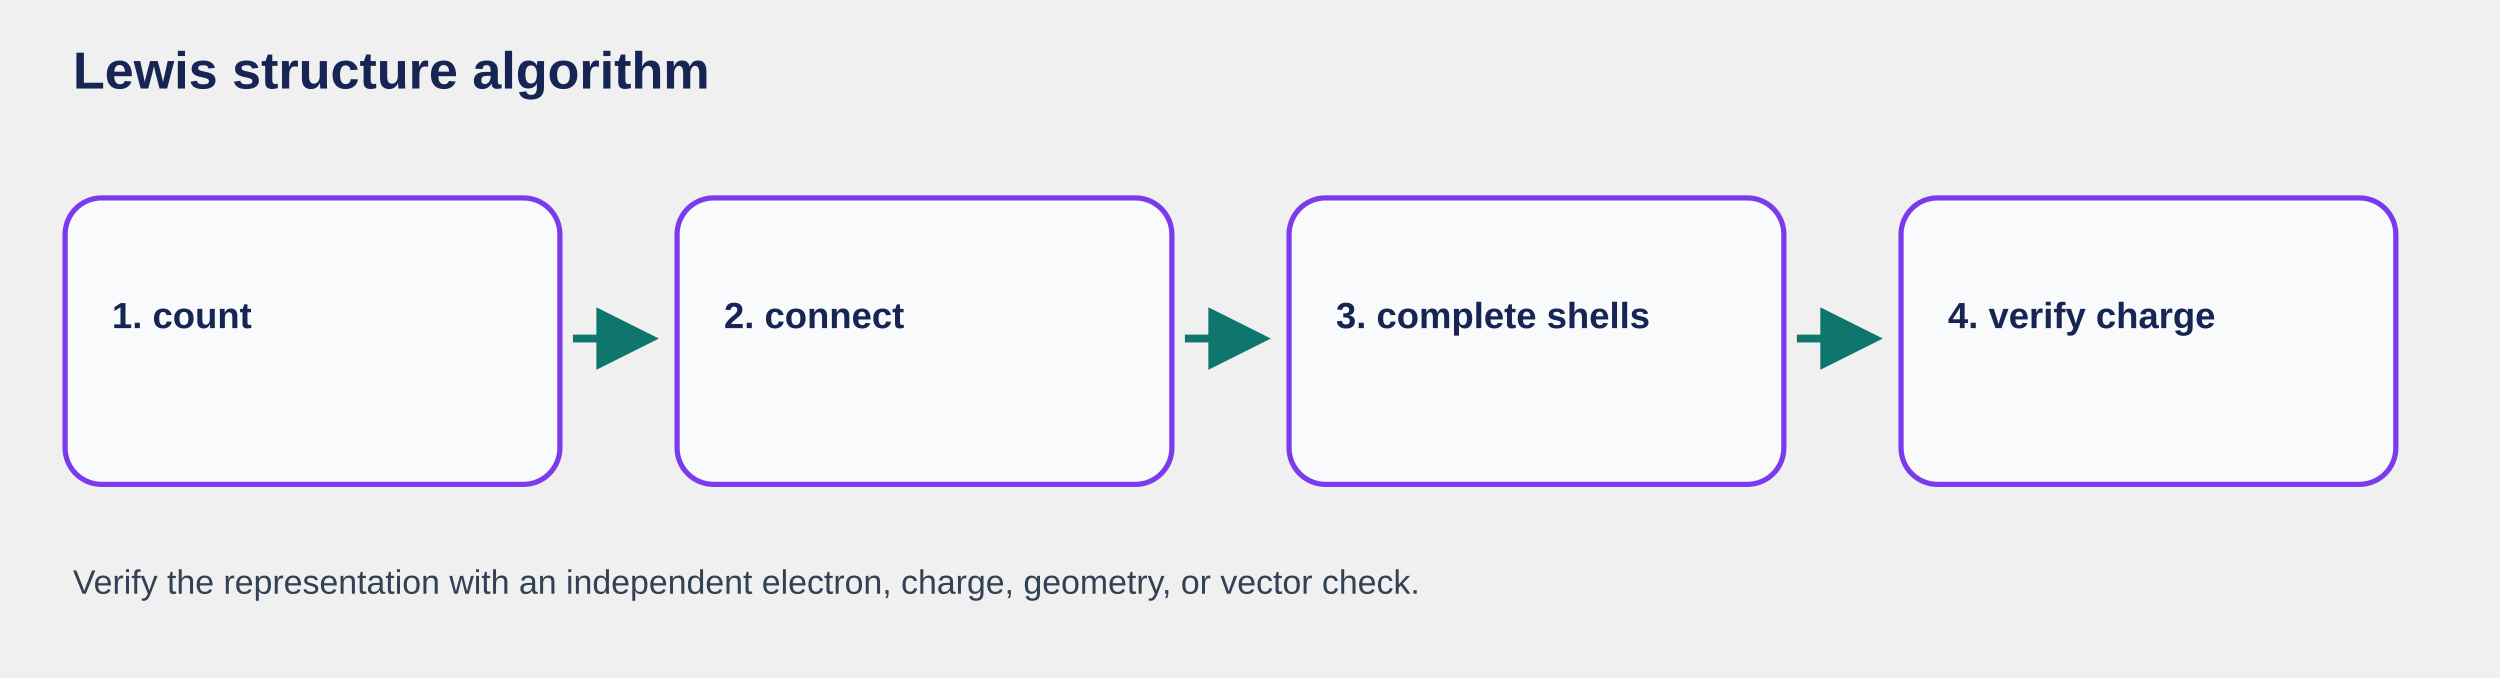
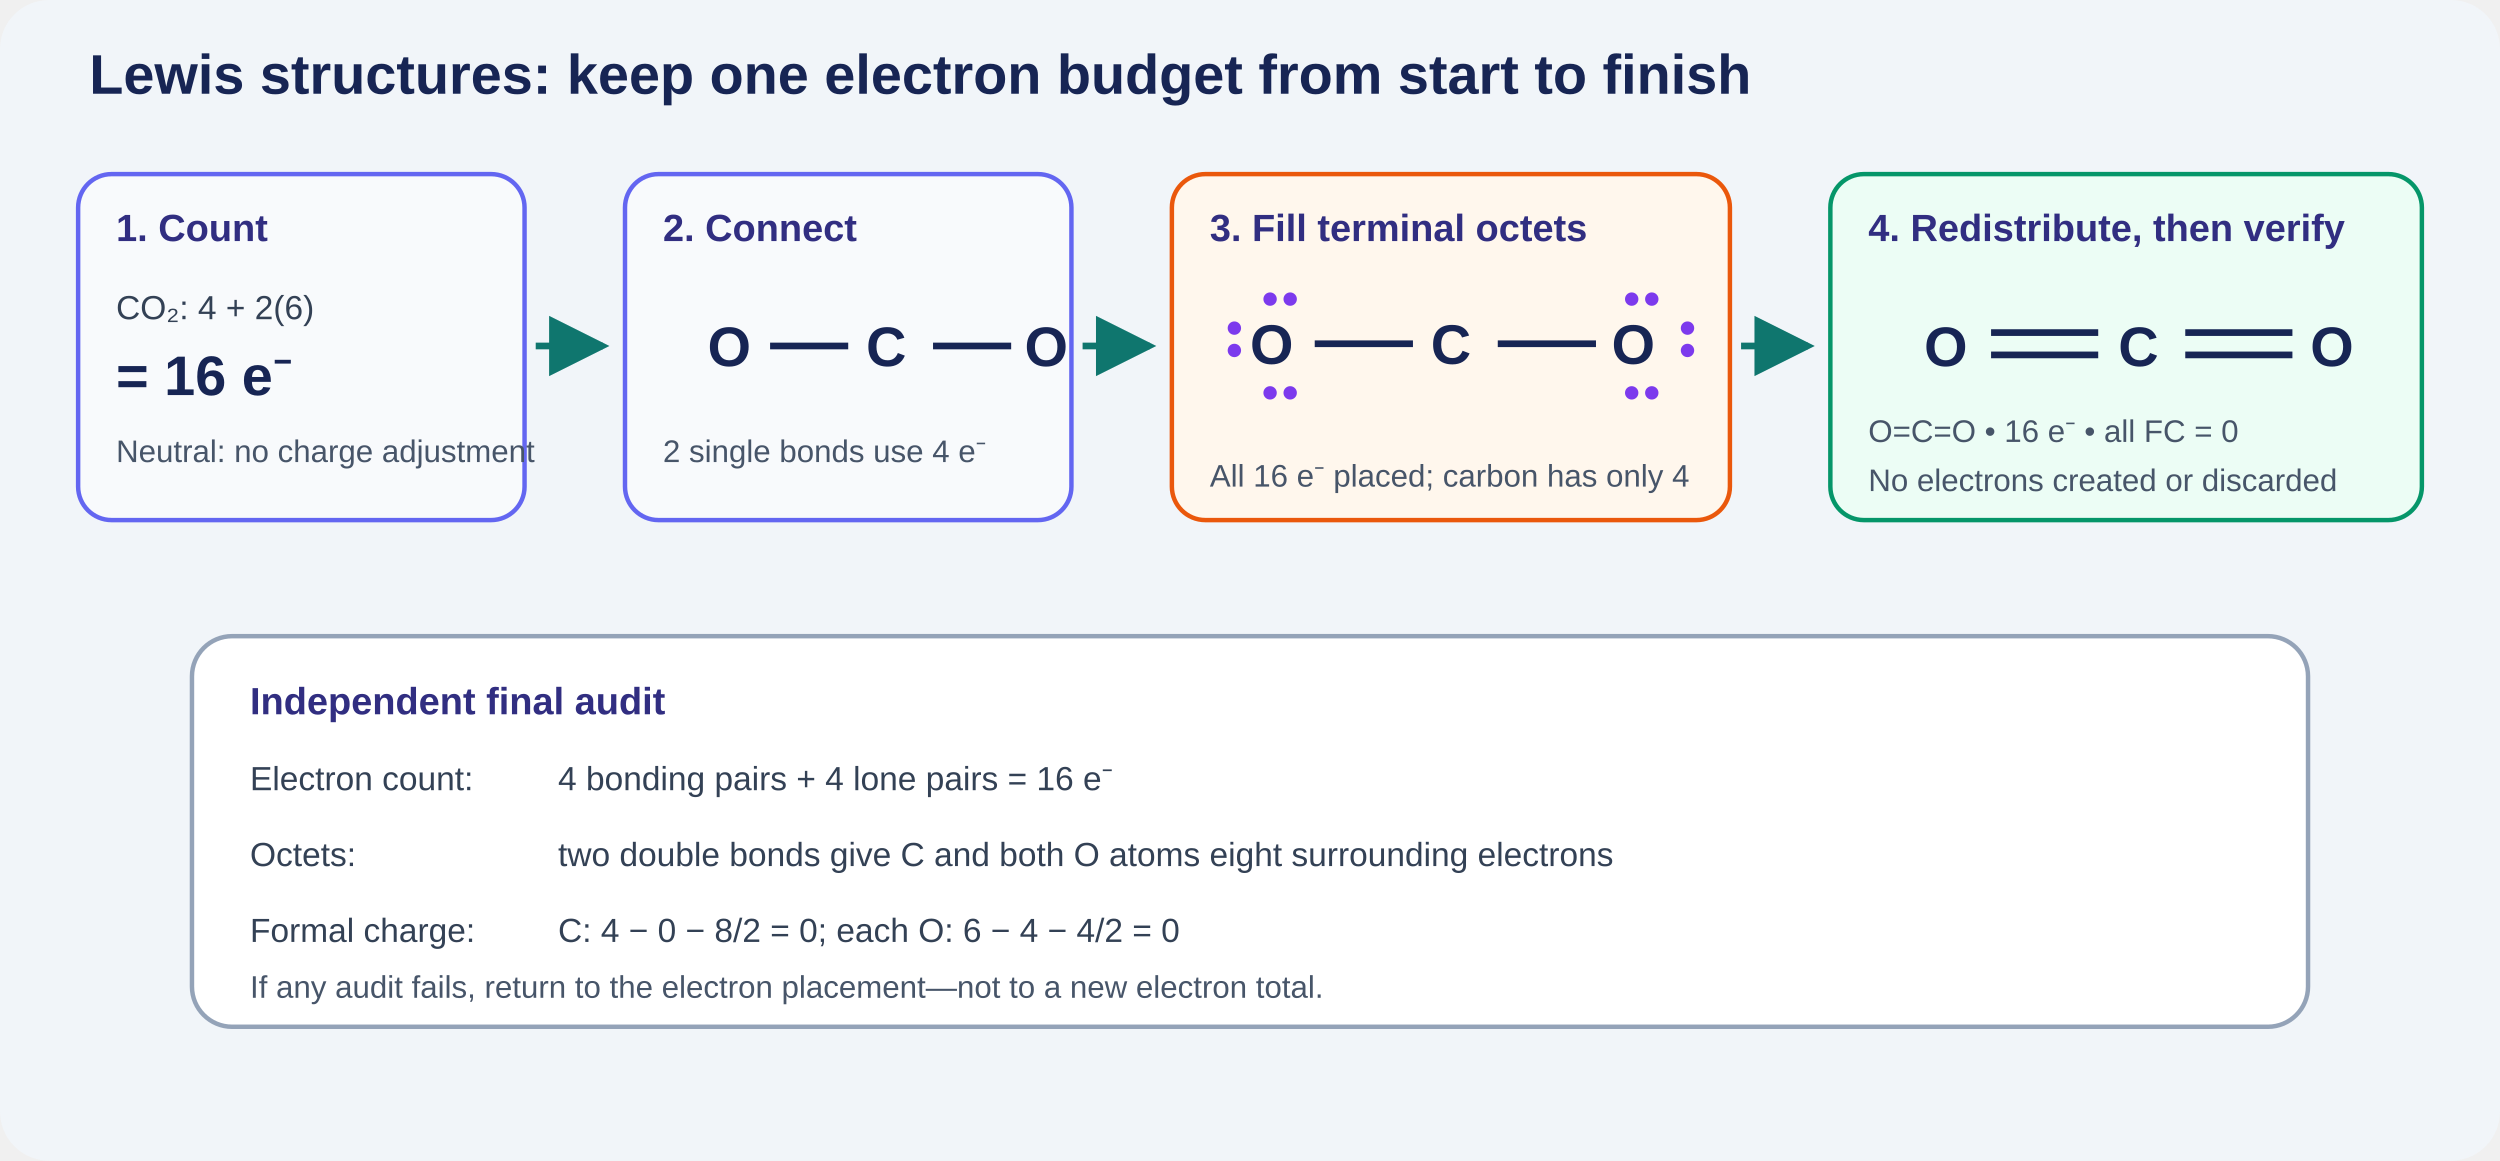
- <svg xmlns="http://www.w3.org/2000/svg" width="960" height="260" viewBox="0 0 960 260">
-   <style>.t{font:700 20px Arial;fill:#172554}.h{font:700 14px Arial;fill:#172554}.b{font:13px Arial;fill:#334155}.c{fill:#f8fafc;stroke:#7c3aed;stroke-width:2}.a{stroke:#0f766e;stroke-width:3;marker-end:url(#m)}</style>
+ <svg xmlns="http://www.w3.org/2000/svg" width="1120" height="520" viewBox="0 0 1120 520" role="img" aria-labelledby="title desc">
  <defs>
-     <marker id="m" markerWidth="8" markerHeight="8" refX="7" refY="4" orient="auto">
-       <path d="M0 0L8 4L0 8Z" fill="#0f766e" />
+     <marker id="arrow" markerWidth="9" markerHeight="9" refX="8" refY="4.5" orient="auto">
+       <path d="M0 0L9 4.5L0 9Z" fill="#0f766e" />
    </marker>
+     <style>
+       .title{font:700 25px Arial,sans-serif;fill:#172554}.step{font:700 17px Arial,sans-serif;fill:#312e81}.body{font:15px Arial,sans-serif;fill:#334155}.atom{font:700 25px Arial,sans-serif;fill:#172554}.small{font:14px Arial,sans-serif;fill:#475569}.box{fill:#f8fafc;stroke:#6366f1;stroke-width:2}.warn{fill:#fff7ed;stroke:#ea580c;stroke-width:2}.ok{fill:#ecfdf5;stroke:#059669;stroke-width:2}.bond{stroke:#172554;stroke-width:3}.flow{stroke:#0f766e;stroke-width:3;marker-end:url(#arrow)}.dot{fill:#7c3aed}
+     </style>
  </defs>
-   <text x="28" y="34" class="t">Lewis structure algorithm</text>
-   <rect x="25" y="76" width="190" height="110" rx="14" class="c" />
-   <text x="43" y="126" class="h">1. count</text>
-   <line x1="220" y1="130" x2="250" y2="130" class="a" />
-   <rect x="260" y="76" width="190" height="110" rx="14" class="c" />
-   <text x="278" y="126" class="h">2. connect</text>
-   <line x1="455" y1="130" x2="485" y2="130" class="a" />
-   <rect x="495" y="76" width="190" height="110" rx="14" class="c" />
-   <text x="513" y="126" class="h">3. complete shells</text>
-   <line x1="690" y1="130" x2="720" y2="130" class="a" />
-   <rect x="730" y="76" width="190" height="110" rx="14" class="c" />
-   <text x="748" y="126" class="h">4. verify charge</text>
-   <text x="28" y="228" class="b">Verify the representation with an independent electron, charge, geometry, or vector check.</text>
+   <rect width="1120" height="520" rx="22" fill="#f1f5f9" />
+   <text x="40" y="42" class="title">Lewis structures: keep one electron budget from start to finish</text>
+   <rect x="35" y="78" width="200" height="155" rx="15" class="box" />
+   <text x="52" y="108" class="step">1. Count</text>
+   <text x="52" y="143" class="body">CO₂: 4 + 2(6)</text>
+   <text x="52" y="177" class="atom">= 16 e⁻</text>
+   <text x="52" y="207" class="small">Neutral: no charge adjustment</text>
+   <line x1="240" y1="155" x2="270" y2="155" class="flow" />
+   <rect x="280" y="78" width="200" height="155" rx="15" class="box" />
+   <text x="297" y="108" class="step">2. Connect</text>
+   <text x="317" y="164" class="atom">O</text>
+   <line x1="345" y1="155" x2="380" y2="155" class="bond" />
+   <text x="388" y="164" class="atom">C</text>
+   <line x1="418" y1="155" x2="453" y2="155" class="bond" />
+   <text x="459" y="164" class="atom">O</text>
+   <text x="297" y="207" class="small">2 single bonds use 4 e⁻</text>
+   <line x1="485" y1="155" x2="515" y2="155" class="flow" />
+   <rect x="525" y="78" width="250" height="155" rx="15" class="warn" />
+   <text x="542" y="108" class="step">3. Fill terminal octets</text>
+   <g transform="translate(560 138)">
+     <text x="0" y="25" class="atom">O</text>
+     <line x1="29" y1="16" x2="73" y2="16" class="bond" />
+     <text x="81" y="25" class="atom">C</text>
+     <line x1="111" y1="16" x2="155" y2="16" class="bond" />
+     <text x="162" y="25" class="atom">O</text>
+     <circle cx="9" cy="-4" r="3" class="dot" />
+     <circle cx="18" cy="-4" r="3" class="dot" />
+     <circle cx="-7" cy="9" r="3" class="dot" />
+     <circle cx="-7" cy="19" r="3" class="dot" />
+     <circle cx="9" cy="38" r="3" class="dot" />
+     <circle cx="18" cy="38" r="3" class="dot" />
+     <circle cx="171" cy="-4" r="3" class="dot" />
+     <circle cx="180" cy="-4" r="3" class="dot" />
+     <circle cx="196" cy="9" r="3" class="dot" />
+     <circle cx="196" cy="19" r="3" class="dot" />
+     <circle cx="171" cy="38" r="3" class="dot" />
+     <circle cx="180" cy="38" r="3" class="dot" />
+   </g>
+   <text x="542" y="218" class="small">All 16 e⁻ placed; carbon has only 4</text>
+   <line x1="780" y1="155" x2="810" y2="155" class="flow" />
+   <rect x="820" y="78" width="265" height="155" rx="15" class="ok" />
+   <text x="837" y="108" class="step">4. Redistribute, then verify</text>
+   <g transform="translate(862 137)">
+     <text x="0" y="27" class="atom">O</text>
+     <line x1="30" y1="12" x2="78" y2="12" class="bond" />
+     <line x1="30" y1="22" x2="78" y2="22" class="bond" />
+     <text x="87" y="27" class="atom">C</text>
+     <line x1="117" y1="12" x2="165" y2="12" class="bond" />
+     <line x1="117" y1="22" x2="165" y2="22" class="bond" />
+     <text x="173" y="27" class="atom">O</text>
+   </g>
+   <text x="837" y="198" class="small">O=C=O • 16 e⁻ • all FC = 0</text>
+   <text x="837" y="220" class="small">No electrons created or discarded</text>
+   <rect x="86" y="285" width="948" height="175" rx="18" fill="#ffffff" stroke="#94a3b8" stroke-width="2" />
+   <text x="112" y="320" class="step">Independent final audit</text>
+   <text x="112" y="354" class="body">Electron count:</text>
+   <text x="250" y="354" class="body">4 bonding pairs + 4 lone pairs = 16 e⁻</text>
+   <text x="112" y="388" class="body">Octets:</text>
+   <text x="250" y="388" class="body">two double bonds give C and both O atoms eight surrounding electrons</text>
+   <text x="112" y="422" class="body">Formal charge:</text>
+   <text x="250" y="422" class="body">C: 4 − 0 − 8/2 = 0; each O: 6 − 4 − 4/2 = 0</text>
+   <text x="112" y="447" class="small">If any audit fails, return to the electron placement—not to a new electron total.</text>
</svg>
